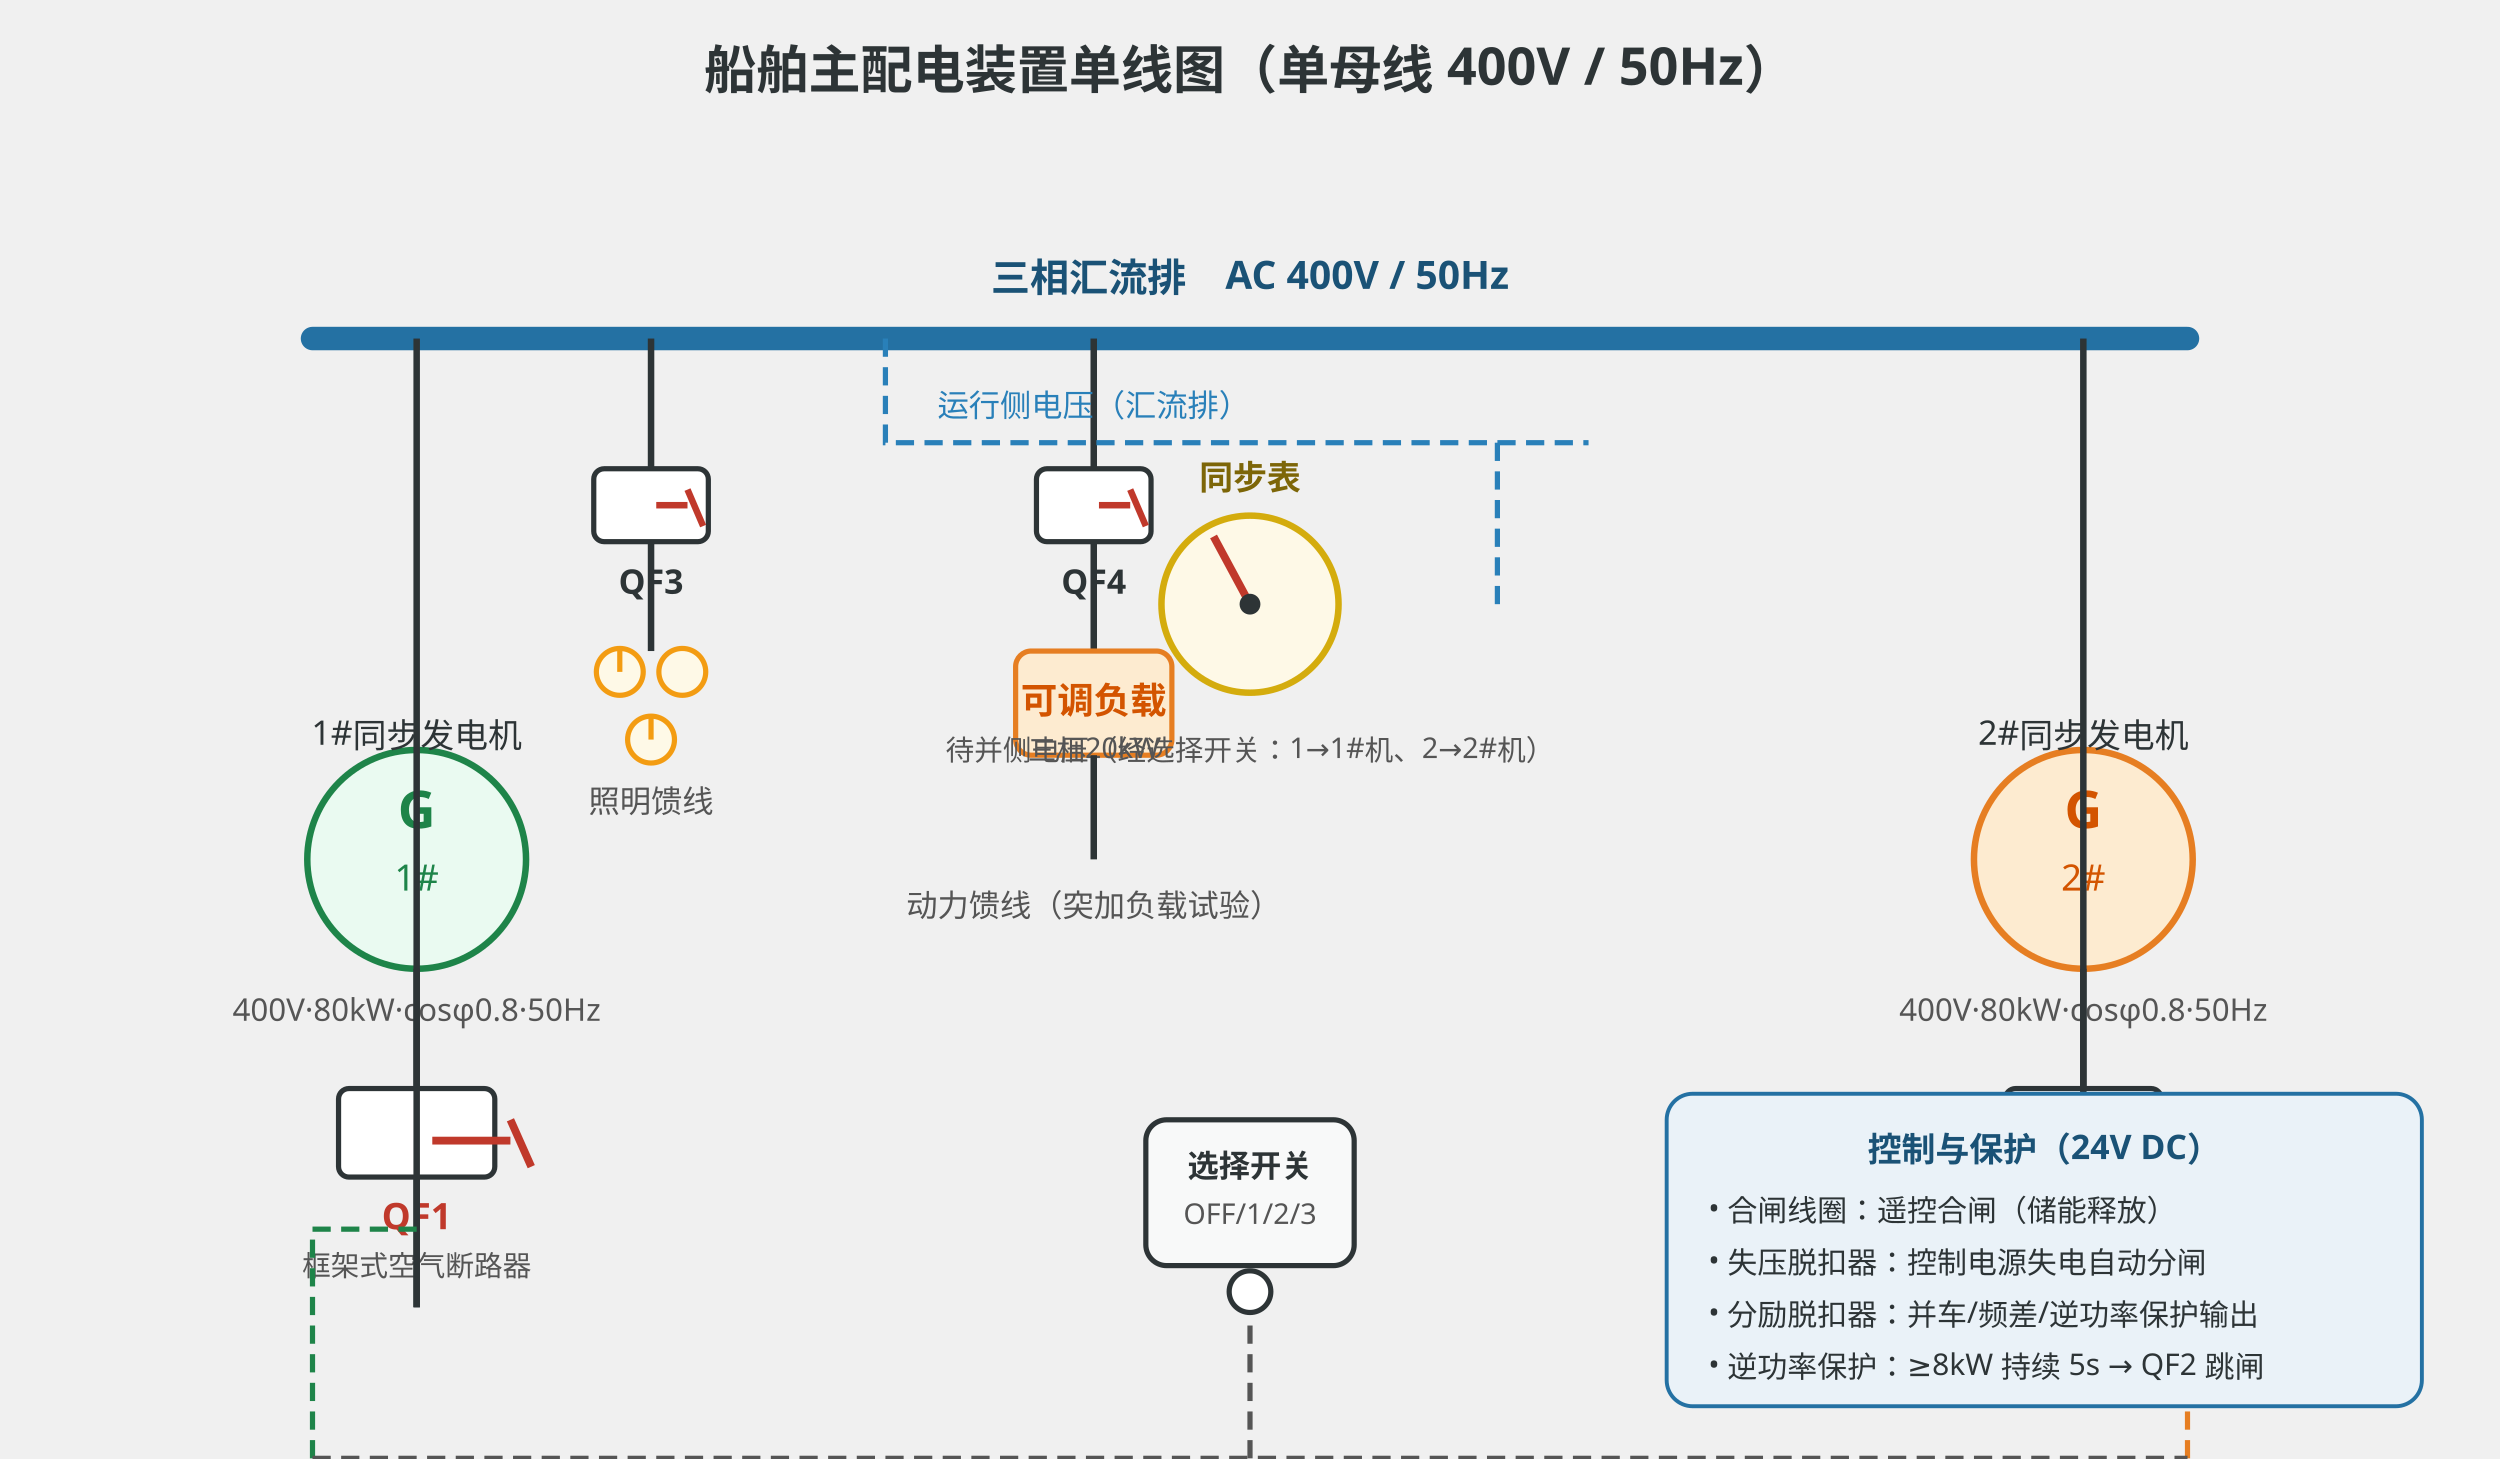
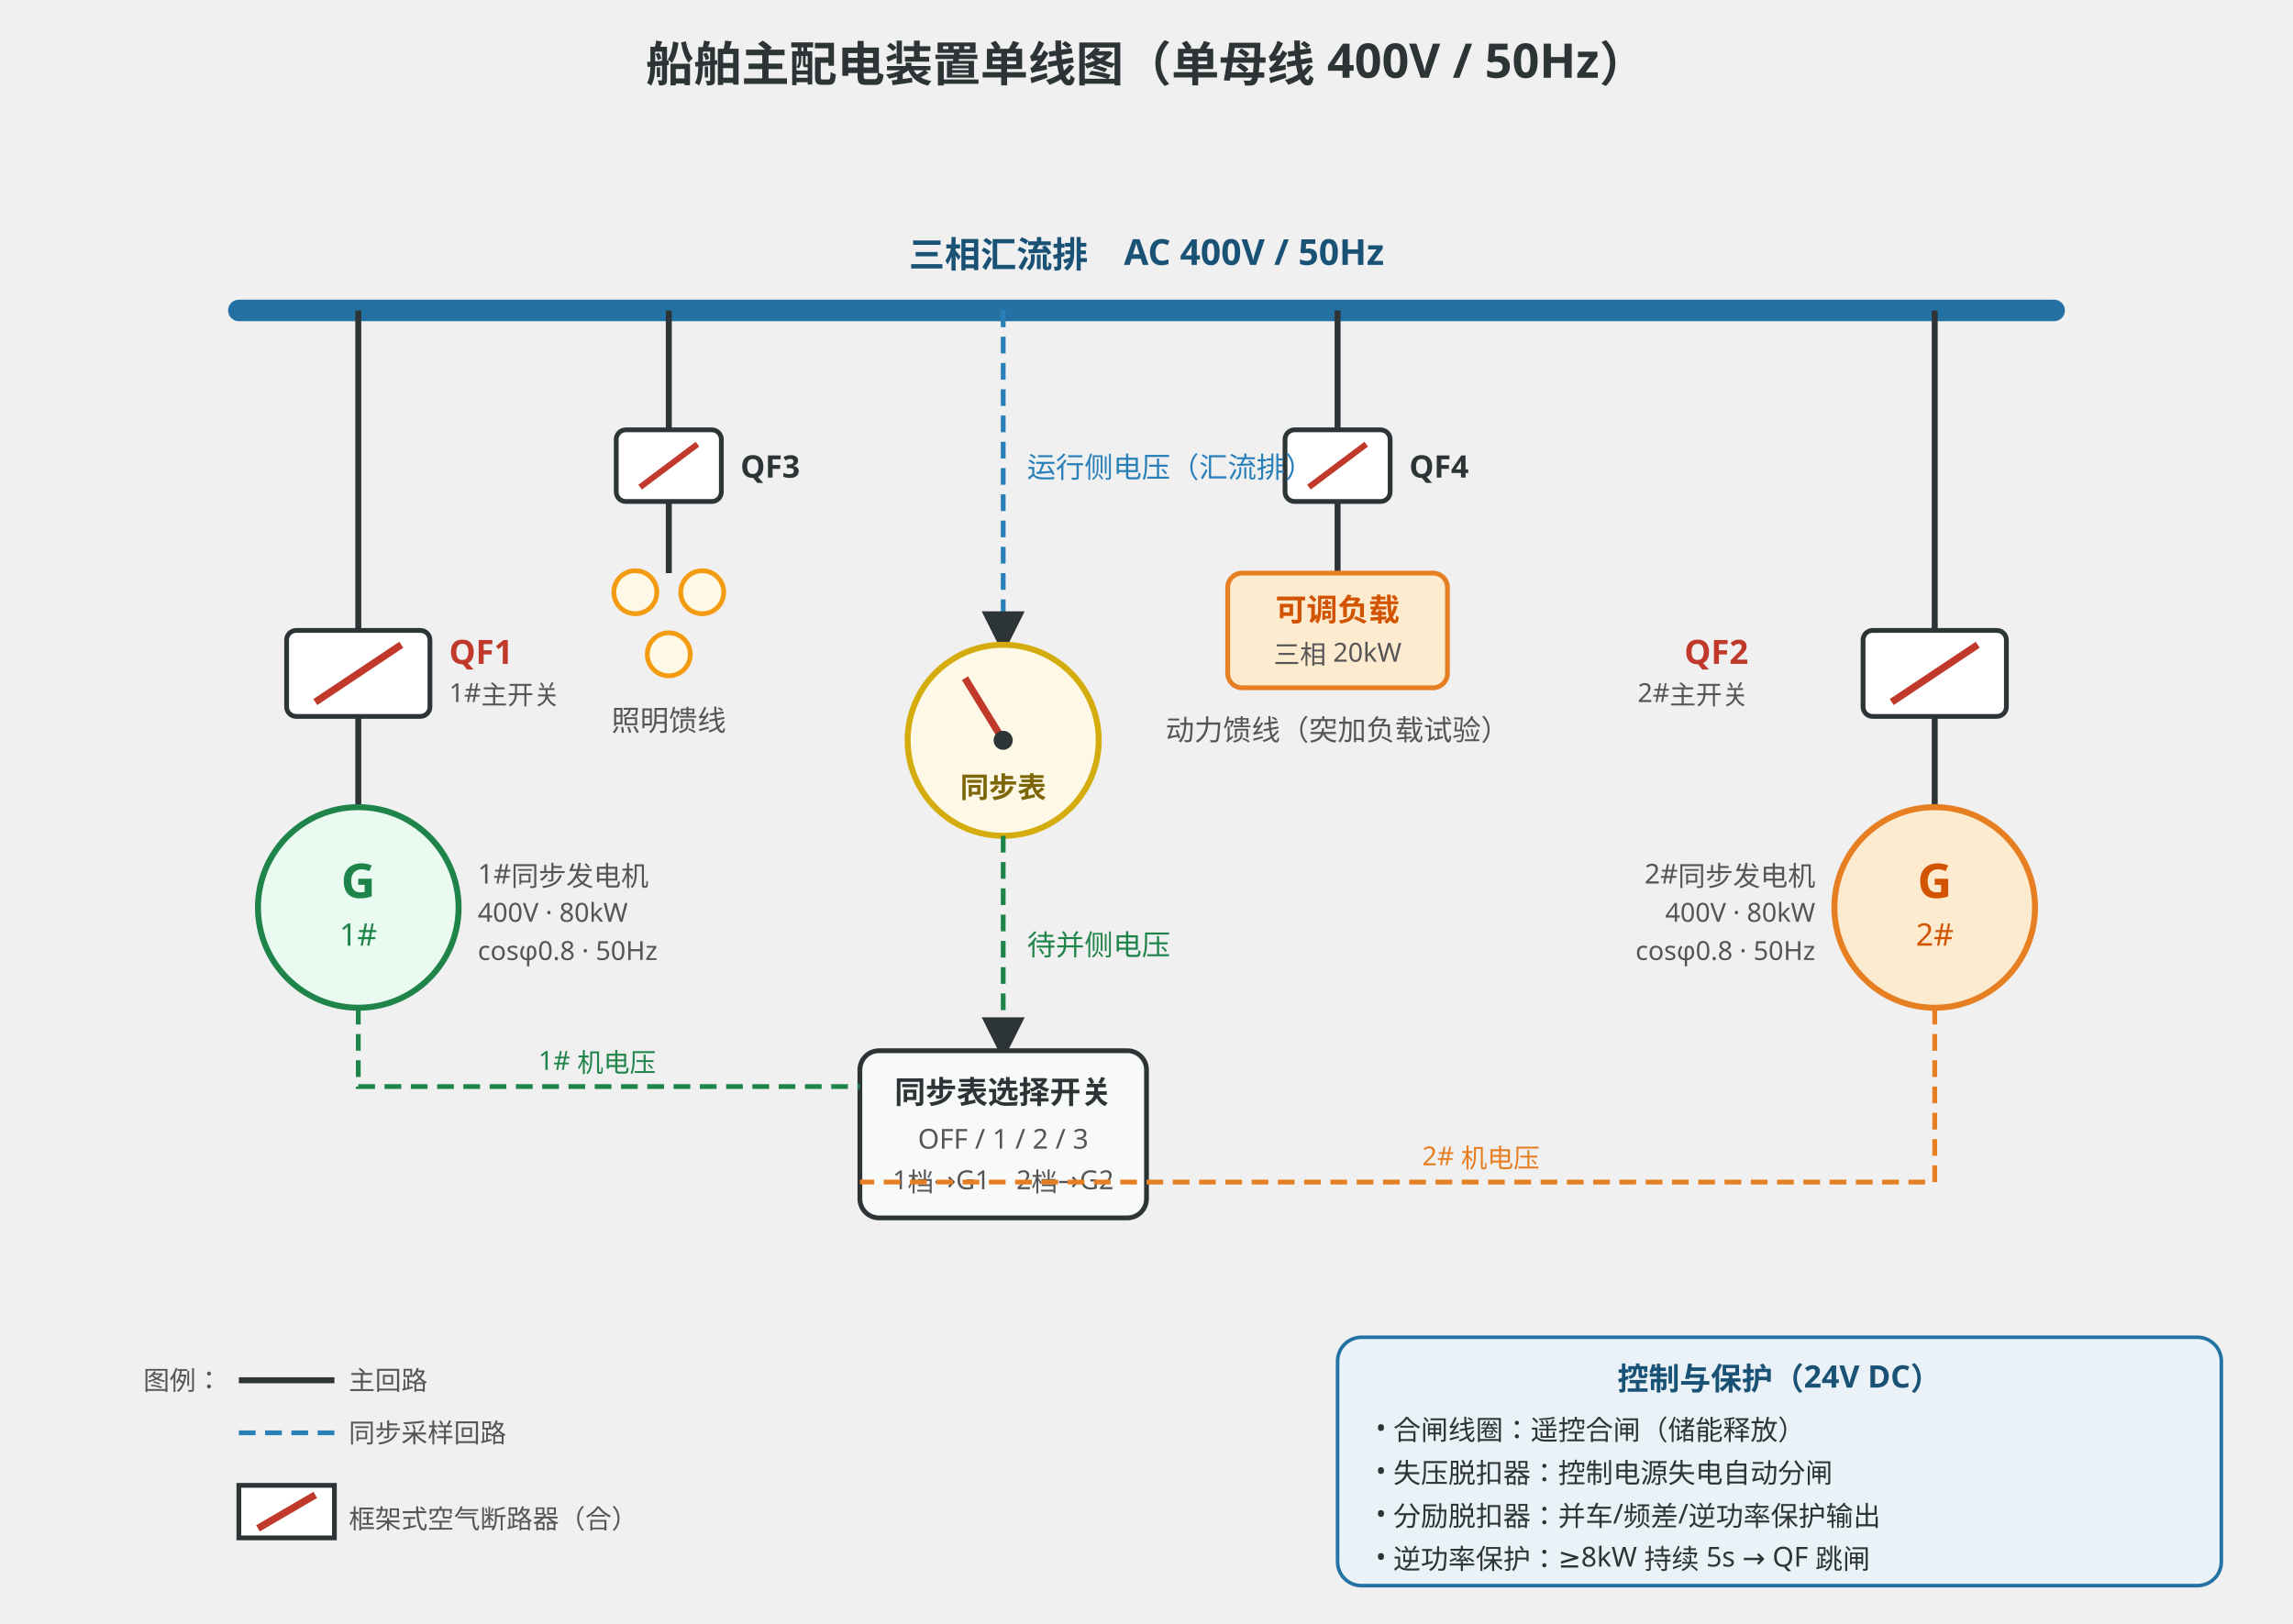
- <svg xmlns="http://www.w3.org/2000/svg" viewBox="0 0 960 560" font-family="Microsoft YaHei, sans-serif">
+ <svg xmlns="http://www.w3.org/2000/svg" viewBox="0 0 960 680" font-family="Microsoft YaHei, sans-serif">
  <defs>
    <marker id="arr" markerWidth="9" markerHeight="9" refX="7" refY="4.5" orient="auto">
      <path d="M0,0 L9,4.5 L0,9 Z" fill="#2d3436" />
    </marker>
  </defs>
  <text x="480" y="34" text-anchor="middle" font-size="20" font-weight="bold" fill="#2d3436">船舶主配电装置单线图（单母线 400V / 50Hz）</text>
-   <line x1="120" y1="130" x2="840" y2="130" stroke="#2471a3" stroke-width="9" stroke-linecap="round" />
+   <line x1="100" y1="130" x2="860" y2="130" stroke="#2471a3" stroke-width="9" stroke-linecap="round" />
  <text x="480" y="112" text-anchor="middle" font-size="15" font-weight="bold" fill="#1a5276">三相汇流排　AC 400V / 50Hz</text>
-   <circle cx="160" cy="330" r="42" fill="#eafaf1" stroke="#1e8449" stroke-width="2.5" />
-   <text x="160" y="318" text-anchor="middle" font-size="20" font-weight="bold" fill="#1e8449">G</text>
-   <text x="160" y="342" text-anchor="middle" font-size="14" fill="#1e8449">1#</text>
-   <text x="160" y="286" text-anchor="middle" font-size="13" fill="#2d3436">1#同步发电机</text>
-   <text x="160" y="392" text-anchor="middle" font-size="12" fill="#555">400V·80kW·cosφ0.8·50Hz</text>
-   <line x1="160" y1="372" x2="160" y2="418" stroke="#2d3436" stroke-width="2.5" />
-   <rect x="130" y="418" width="60" height="34" rx="4" fill="#fff" stroke="#2d3436" stroke-width="2" />
-   <line x1="166" y1="438" x2="196" y2="438" stroke="#c0392b" stroke-width="3" />
-   <line x1="196" y1="430" x2="204" y2="448" stroke="#c0392b" stroke-width="3" />
-   <text x="160" y="472" text-anchor="middle" font-size="14" font-weight="bold" fill="#c0392b">QF1</text>
-   <text x="160" y="490" text-anchor="middle" font-size="11" fill="#555">框架式空气断路器</text>
-   <line x1="160" y1="452" x2="160" y2="502" stroke="#2d3436" stroke-width="2.5" />
-   <line x1="160" y1="502" x2="160" y2="130" stroke="#2d3436" stroke-width="2.5" />
-   <circle cx="800" cy="330" r="42" fill="#fdebd0" stroke="#e67e22" stroke-width="2.5" />
-   <text x="800" y="318" text-anchor="middle" font-size="20" font-weight="bold" fill="#d35400">G</text>
-   <text x="800" y="342" text-anchor="middle" font-size="14" fill="#d35400">2#</text>
-   <text x="800" y="286" text-anchor="middle" font-size="13" fill="#2d3436">2#同步发电机</text>
-   <text x="800" y="392" text-anchor="middle" font-size="12" fill="#555">400V·80kW·cosφ0.8·50Hz</text>
-   <line x1="800" y1="372" x2="800" y2="418" stroke="#2d3436" stroke-width="2.5" />
-   <rect x="770" y="418" width="60" height="34" rx="4" fill="#fff" stroke="#2d3436" stroke-width="2" />
-   <line x1="806" y1="438" x2="836" y2="438" stroke="#c0392b" stroke-width="3" />
-   <line x1="836" y1="430" x2="844" y2="448" stroke="#c0392b" stroke-width="3" />
-   <text x="800" y="472" text-anchor="middle" font-size="14" font-weight="bold" fill="#c0392b">QF2</text>
-   <text x="800" y="490" text-anchor="middle" font-size="11" fill="#555">框架式空气断路器</text>
-   <line x1="800" y1="452" x2="800" y2="502" stroke="#2d3436" stroke-width="2.5" />
-   <line x1="800" y1="502" x2="800" y2="130" stroke="#2d3436" stroke-width="2.5" />
-   <line x1="250" y1="130" x2="250" y2="180" stroke="#2d3436" stroke-width="2.5" />
-   <rect x="228" y="180" width="44" height="28" rx="4" fill="#fff" stroke="#2d3436" stroke-width="2" />
-   <line x1="252" y1="194" x2="264" y2="194" stroke="#c0392b" stroke-width="2.5" />
-   <line x1="264" y1="188" x2="270" y2="202" stroke="#c0392b" stroke-width="2.5" />
-   <text x="250" y="228" text-anchor="middle" font-size="13" font-weight="bold" fill="#2d3436">QF3</text>
-   <line x1="250" y1="208" x2="250" y2="250" stroke="#2d3436" stroke-width="2.5" />
-   <circle cx="238" cy="258" r="9" stroke="#f39c12" stroke-width="2" fill="#fef9e7" />
-   <line x1="238" y1="249" x2="238" y2="258" stroke="#f39c12" stroke-width="2" />
-   <circle cx="262" cy="258" r="9" stroke="#f39c12" stroke-width="2" fill="#fef9e7" />
-   <circle cx="250" cy="284" r="9" stroke="#f39c12" stroke-width="2" fill="#fef9e7" />
-   <line x1="250" y1="275" x2="250" y2="284" stroke="#f39c12" stroke-width="2" />
-   <text x="250" y="312" text-anchor="middle" font-size="12" fill="#555">照明馈线</text>
-   <line x1="420" y1="130" x2="420" y2="180" stroke="#2d3436" stroke-width="2.5" />
-   <rect x="398" y="180" width="44" height="28" rx="4" fill="#fff" stroke="#2d3436" stroke-width="2" />
-   <line x1="422" y1="194" x2="434" y2="194" stroke="#c0392b" stroke-width="2.5" />
-   <line x1="434" y1="188" x2="440" y2="202" stroke="#c0392b" stroke-width="2.5" />
-   <text x="420" y="228" text-anchor="middle" font-size="13" font-weight="bold" fill="#2d3436">QF4</text>
-   <line x1="420" y1="208" x2="420" y2="250" stroke="#2d3436" stroke-width="2.5" />
-   <rect x="390" y="250" width="60" height="40" rx="6" fill="#fdebd0" stroke="#e67e22" stroke-width="2" />
-   <text x="420" y="274" text-anchor="middle" font-size="14" font-weight="bold" fill="#d35400">可调负载</text>
-   <text x="420" y="292" text-anchor="middle" font-size="11" fill="#555">三相20kW</text>
-   <line x1="420" y1="290" x2="420" y2="330" stroke="#2d3436" stroke-width="2.5" />
-   <text x="420" y="352" text-anchor="middle" font-size="12" fill="#555">动力馈线（突加负载试验）</text>
-   <path d="M340,130 L340,170 L610,170" stroke="#2980b9" stroke-width="2" fill="none" stroke-dasharray="7 4" />
-   <path d="M575,170 L575,232" stroke="#2980b9" stroke-width="2" fill="none" stroke-dasharray="7 4" />
-   <text x="360" y="160" font-size="12" fill="#2980b9">运行侧电压（汇流排）</text>
-   <path d="M160,472 L120,472 L120,560" stroke="#1e8449" stroke-width="2" fill="none" stroke-dasharray="7 4" />
-   <path d="M800,472 L840,472 L840,560" stroke="#e67e22" stroke-width="2" fill="none" stroke-dasharray="7 4" />
-   <path d="M120,560 L840,560" stroke="#555" stroke-width="2" fill="none" stroke-dasharray="7 4" />
-   <path d="M480,560 L480,508" stroke="#555" stroke-width="2" fill="none" stroke-dasharray="7 4" />
-   <circle cx="480" cy="496" r="8" fill="#fff" stroke="#2d3436" stroke-width="2" />
-   <text x="480" y="474" text-anchor="middle" font-size="12" fill="#2d3436">○</text>
-   <rect x="440" y="430" width="80" height="56" rx="8" fill="#f8f9f9" stroke="#2d3436" stroke-width="2" />
-   <text x="480" y="452" text-anchor="middle" font-size="12" font-weight="bold" fill="#2d3436">选择开关</text>
-   <text x="480" y="470" text-anchor="middle" font-size="11" fill="#555">OFF/1/2/3</text>
-   <circle cx="480" cy="232" r="34" fill="#fef9e7" stroke="#d4ac0d" stroke-width="2.5" />
-   <line x1="480" y1="232" x2="466" y2="206" stroke="#c0392b" stroke-width="3" />
-   <circle cx="480" cy="232" r="4" fill="#2d3436" />
-   <text x="480" y="188" text-anchor="middle" font-size="13" font-weight="bold" fill="#7d6608">同步表</text>
-   <text x="480" y="292" text-anchor="middle" font-size="11" fill="#555">待并侧电压（经选择开关：1→1#机、2→2#机）</text>
-   <rect x="640" y="420" width="290" height="120" rx="10" fill="#eaf2f8" stroke="#2471a3" stroke-width="1.5" />
-   <text x="785" y="446" text-anchor="middle" font-size="13" font-weight="bold" fill="#1a5276">控制与保护（24V DC）</text>
+   <line x1="150" y1="130" x2="150" y2="264" stroke="#2d3436" stroke-width="2.5" />
+   <rect x="120" y="264" width="60" height="36" rx="4" fill="#fff" stroke="#2d3436" stroke-width="2" />
+   <line x1="132" y1="294" x2="168" y2="270" stroke="#c0392b" stroke-width="3" />
+   <text x="188" y="278" font-size="14" font-weight="bold" fill="#c0392b">QF1</text>
+   <text x="188" y="294" font-size="11" fill="#555">1#主开关</text>
+   <line x1="150" y1="300" x2="150" y2="338" stroke="#2d3436" stroke-width="2.5" />
+   <circle cx="150" cy="380" r="42" fill="#eafaf1" stroke="#1e8449" stroke-width="2.5" />
+   <text x="150" y="376" text-anchor="middle" font-size="20" font-weight="bold" fill="#1e8449">G</text>
+   <text x="150" y="396" text-anchor="middle" font-size="13" fill="#1e8449">1#</text>
+   <text x="200" y="370" font-size="11.5" fill="#555">1#同步发电机</text>
+   <text x="200" y="386" font-size="11" fill="#555">400V · 80kW</text>
+   <text x="200" y="402" font-size="11" fill="#555">cosφ0.8 · 50Hz</text>
+   <line x1="810" y1="130" x2="810" y2="264" stroke="#2d3436" stroke-width="2.5" />
+   <rect x="780" y="264" width="60" height="36" rx="4" fill="#fff" stroke="#2d3436" stroke-width="2" />
+   <line x1="792" y1="294" x2="828" y2="270" stroke="#c0392b" stroke-width="3" />
+   <text x="732" y="278" text-anchor="end" font-size="14" font-weight="bold" fill="#c0392b">QF2</text>
+   <text x="732" y="294" text-anchor="end" font-size="11" fill="#555">2#主开关</text>
+   <line x1="810" y1="300" x2="810" y2="338" stroke="#2d3436" stroke-width="2.5" />
+   <circle cx="810" cy="380" r="42" fill="#fdebd0" stroke="#e67e22" stroke-width="2.5" />
+   <text x="810" y="376" text-anchor="middle" font-size="20" font-weight="bold" fill="#d35400">G</text>
+   <text x="810" y="396" text-anchor="middle" font-size="13" fill="#d35400">2#</text>
+   <text x="760" y="370" text-anchor="end" font-size="11.5" fill="#555">2#同步发电机</text>
+   <text x="760" y="386" text-anchor="end" font-size="11" fill="#555">400V · 80kW</text>
+   <text x="760" y="402" text-anchor="end" font-size="11" fill="#555">cosφ0.8 · 50Hz</text>
+   <line x1="280" y1="130" x2="280" y2="180" stroke="#2d3436" stroke-width="2.5" />
+   <rect x="258" y="180" width="44" height="30" rx="4" fill="#fff" stroke="#2d3436" stroke-width="2" />
+   <line x1="268" y1="204" x2="292" y2="186" stroke="#c0392b" stroke-width="2.5" />
+   <text x="310" y="200" font-size="13" font-weight="bold" fill="#2d3436">QF3</text>
+   <line x1="280" y1="210" x2="280" y2="240" stroke="#2d3436" stroke-width="2.5" />
+   <circle cx="266" cy="248" r="9" stroke="#f39c12" stroke-width="2" fill="#fef9e7" />
+   <circle cx="294" cy="248" r="9" stroke="#f39c12" stroke-width="2" fill="#fef9e7" />
+   <circle cx="280" cy="274" r="9" stroke="#f39c12" stroke-width="2" fill="#fef9e7" />
+   <text x="280" y="306" text-anchor="middle" font-size="12" fill="#555">照明馈线</text>
+   <line x1="560" y1="130" x2="560" y2="180" stroke="#2d3436" stroke-width="2.5" />
+   <rect x="538" y="180" width="44" height="30" rx="4" fill="#fff" stroke="#2d3436" stroke-width="2" />
+   <line x1="548" y1="204" x2="572" y2="186" stroke="#c0392b" stroke-width="2.5" />
+   <text x="590" y="200" font-size="13" font-weight="bold" fill="#2d3436">QF4</text>
+   <line x1="560" y1="210" x2="560" y2="240" stroke="#2d3436" stroke-width="2.5" />
+   <rect x="514" y="240" width="92" height="48" rx="6" fill="#fdebd0" stroke="#e67e22" stroke-width="2" />
+   <text x="560" y="260" text-anchor="middle" font-size="13" font-weight="bold" fill="#d35400">可调负载</text>
+   <text x="560" y="278" text-anchor="middle" font-size="11" fill="#555">三相 20kW</text>
+   <text x="560" y="310" text-anchor="middle" font-size="12" fill="#555">动力馈线（突加负载试验）</text>
+   <path d="M420,130 L420,270" stroke="#2980b9" stroke-width="2" fill="none" stroke-dasharray="7 4" marker-end="url(#arr)" />
+   <text x="430" y="200" font-size="12" fill="#2980b9">运行侧电压（汇流排）</text>
+   <circle cx="420" cy="310" r="40" fill="#fef9e7" stroke="#d4ac0d" stroke-width="2.5" />
+   <line x1="420" y1="310" x2="404" y2="284" stroke="#c0392b" stroke-width="3" />
+   <circle cx="420" cy="310" r="4" fill="#2d3436" />
+   <text x="420" y="334" text-anchor="middle" font-size="12" font-weight="bold" fill="#7d6608">同步表</text>
+   <path d="M420,350 L420,440" stroke="#1e8449" stroke-width="2" fill="none" stroke-dasharray="7 4" marker-end="url(#arr)" />
+   <text x="430" y="400" font-size="12" fill="#1e8449">待并侧电压</text>
+   <rect x="360" y="440" width="120" height="70" rx="8" fill="#f8f9f9" stroke="#2d3436" stroke-width="2" />
+   <text x="420" y="462" text-anchor="middle" font-size="13" font-weight="bold" fill="#2d3436">同步表选择开关</text>
+   <text x="420" y="481" text-anchor="middle" font-size="11.5" fill="#555">OFF / 1 / 2 / 3</text>
+   <text x="420" y="498" text-anchor="middle" font-size="11" fill="#555">1档→G1　2档→G2</text>
+   <path d="M150,422 L150,455 L360,455" stroke="#1e8449" stroke-width="2" fill="none" stroke-dasharray="7 4" />
+   <text x="250" y="448" text-anchor="middle" font-size="11" fill="#1e8449">1# 机电压</text>
+   <path d="M810,422 L810,495 L360,495" stroke="#e67e22" stroke-width="2" fill="none" stroke-dasharray="7 4" />
+   <text x="620" y="488" text-anchor="middle" font-size="11" fill="#e67e22">2# 机电压</text>
+   <rect x="560" y="560" width="370" height="104" rx="10" fill="#eaf2f8" stroke="#2471a3" stroke-width="1.5" />
+   <text x="745" y="582" text-anchor="middle" font-size="13" font-weight="bold" fill="#1a5276">控制与保护（24V DC）</text>
  <g font-size="11.5" fill="#2d3436">
-     <text x="656" y="468">• 合闸线圈：遥控合闸（储能释放）</text>
-     <text x="656" y="488">• 失压脱扣器：控制电源失电自动分闸</text>
-     <text x="656" y="508">• 分励脱扣器：并车/频差/逆功率保护输出</text>
-     <text x="656" y="528">• 逆功率保护：≥8kW 持续 5s → QF2 跳闸</text>
+     <text x="576" y="602">• 合闸线圈：遥控合闸（储能释放）</text>
+     <text x="576" y="620">• 失压脱扣器：控制电源失电自动分闸</text>
+     <text x="576" y="638">• 分励脱扣器：并车/频差/逆功率保护输出</text>
+     <text x="576" y="656">• 逆功率保护：≥8kW 持续 5s → QF 跳闸</text>
+   </g>
+   <g font-size="11" fill="#555">
+     <text x="60" y="582">图例：</text>
+     <line x1="100" y1="578" x2="140" y2="578" stroke="#2d3436" stroke-width="2.5" />
+     <text x="146" y="582">主回路</text>
+     <line x1="100" y1="600" x2="140" y2="600" stroke="#2980b9" stroke-width="2" stroke-dasharray="7 4" />
+     <text x="146" y="604">同步采样回路</text>
+     <rect x="100" y="622" width="40" height="22" fill="#fff" stroke="#2d3436" stroke-width="2" />
+     <line x1="108" y1="640" x2="132" y2="626" stroke="#c0392b" stroke-width="3" />
+     <text x="146" y="640">框架式空气断路器（合）</text>
  </g>
</svg>
